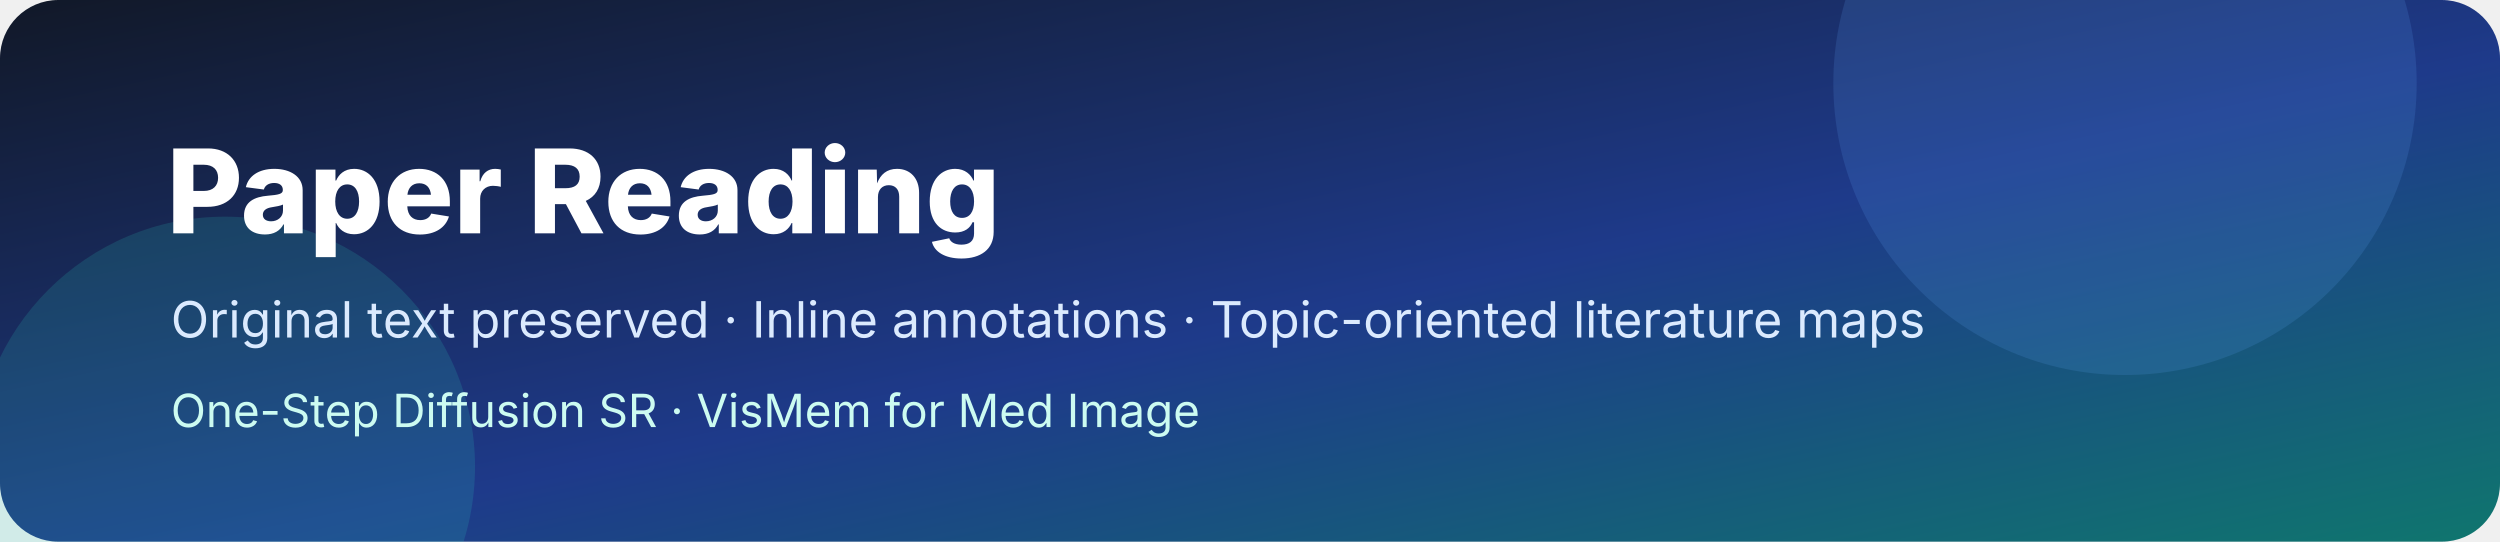
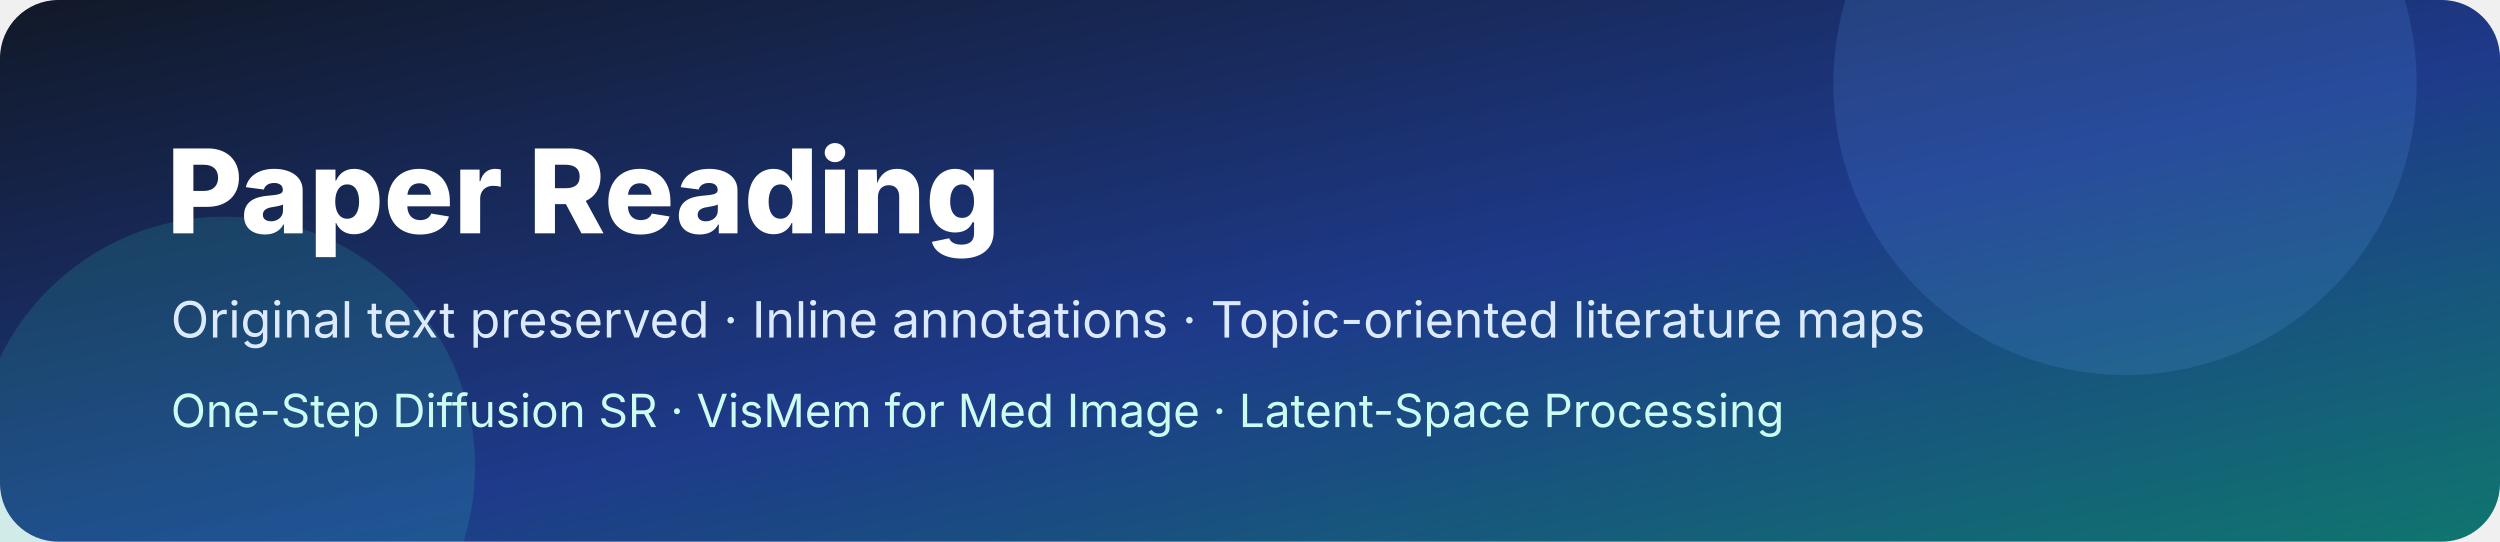
<svg xmlns="http://www.w3.org/2000/svg" width="1200" height="260" viewBox="0 0 1200 260">
  <defs>
    <linearGradient id="g" x1="0" x2="1" y1="0" y2="1">
      <stop offset="0" stop-color="#111827" />
      <stop offset="0.55" stop-color="#1e3a8a" />
      <stop offset="1" stop-color="#0f766e" />
    </linearGradient>
  </defs>
  <rect width="1200" height="260" rx="28" fill="url(#g)" />
  <circle cx="1020" cy="40" r="140" fill="#60a5fa" opacity="0.16" />
  <circle cx="108" cy="224" r="120" fill="#2dd4bf" opacity="0.16" />
  <text x="80" y="112" font-family="Inter,Segoe UI,Arial,sans-serif" font-size="56" font-weight="800" fill="#fff">Paper Reading</text>
  <text x="82" y="162" font-family="Inter,Segoe UI,Arial,sans-serif" font-size="24" fill="#dbeafe">Original text preserved · Inline annotations · Topic-oriented literature maps</text>
-   <text x="82" y="205" font-family="Inter,Segoe UI,Arial,sans-serif" font-size="22" fill="#ccfbf1">One-Step Diffusion SR · VisMem for Med Image</text>
+   <text x="82" y="205" font-family="Inter,Segoe UI,Arial,sans-serif" font-size="22" fill="#ccfbf1">One-Step Diffusion SR · VisMem for Med Image · Latent-Space Processing</text>
</svg>
